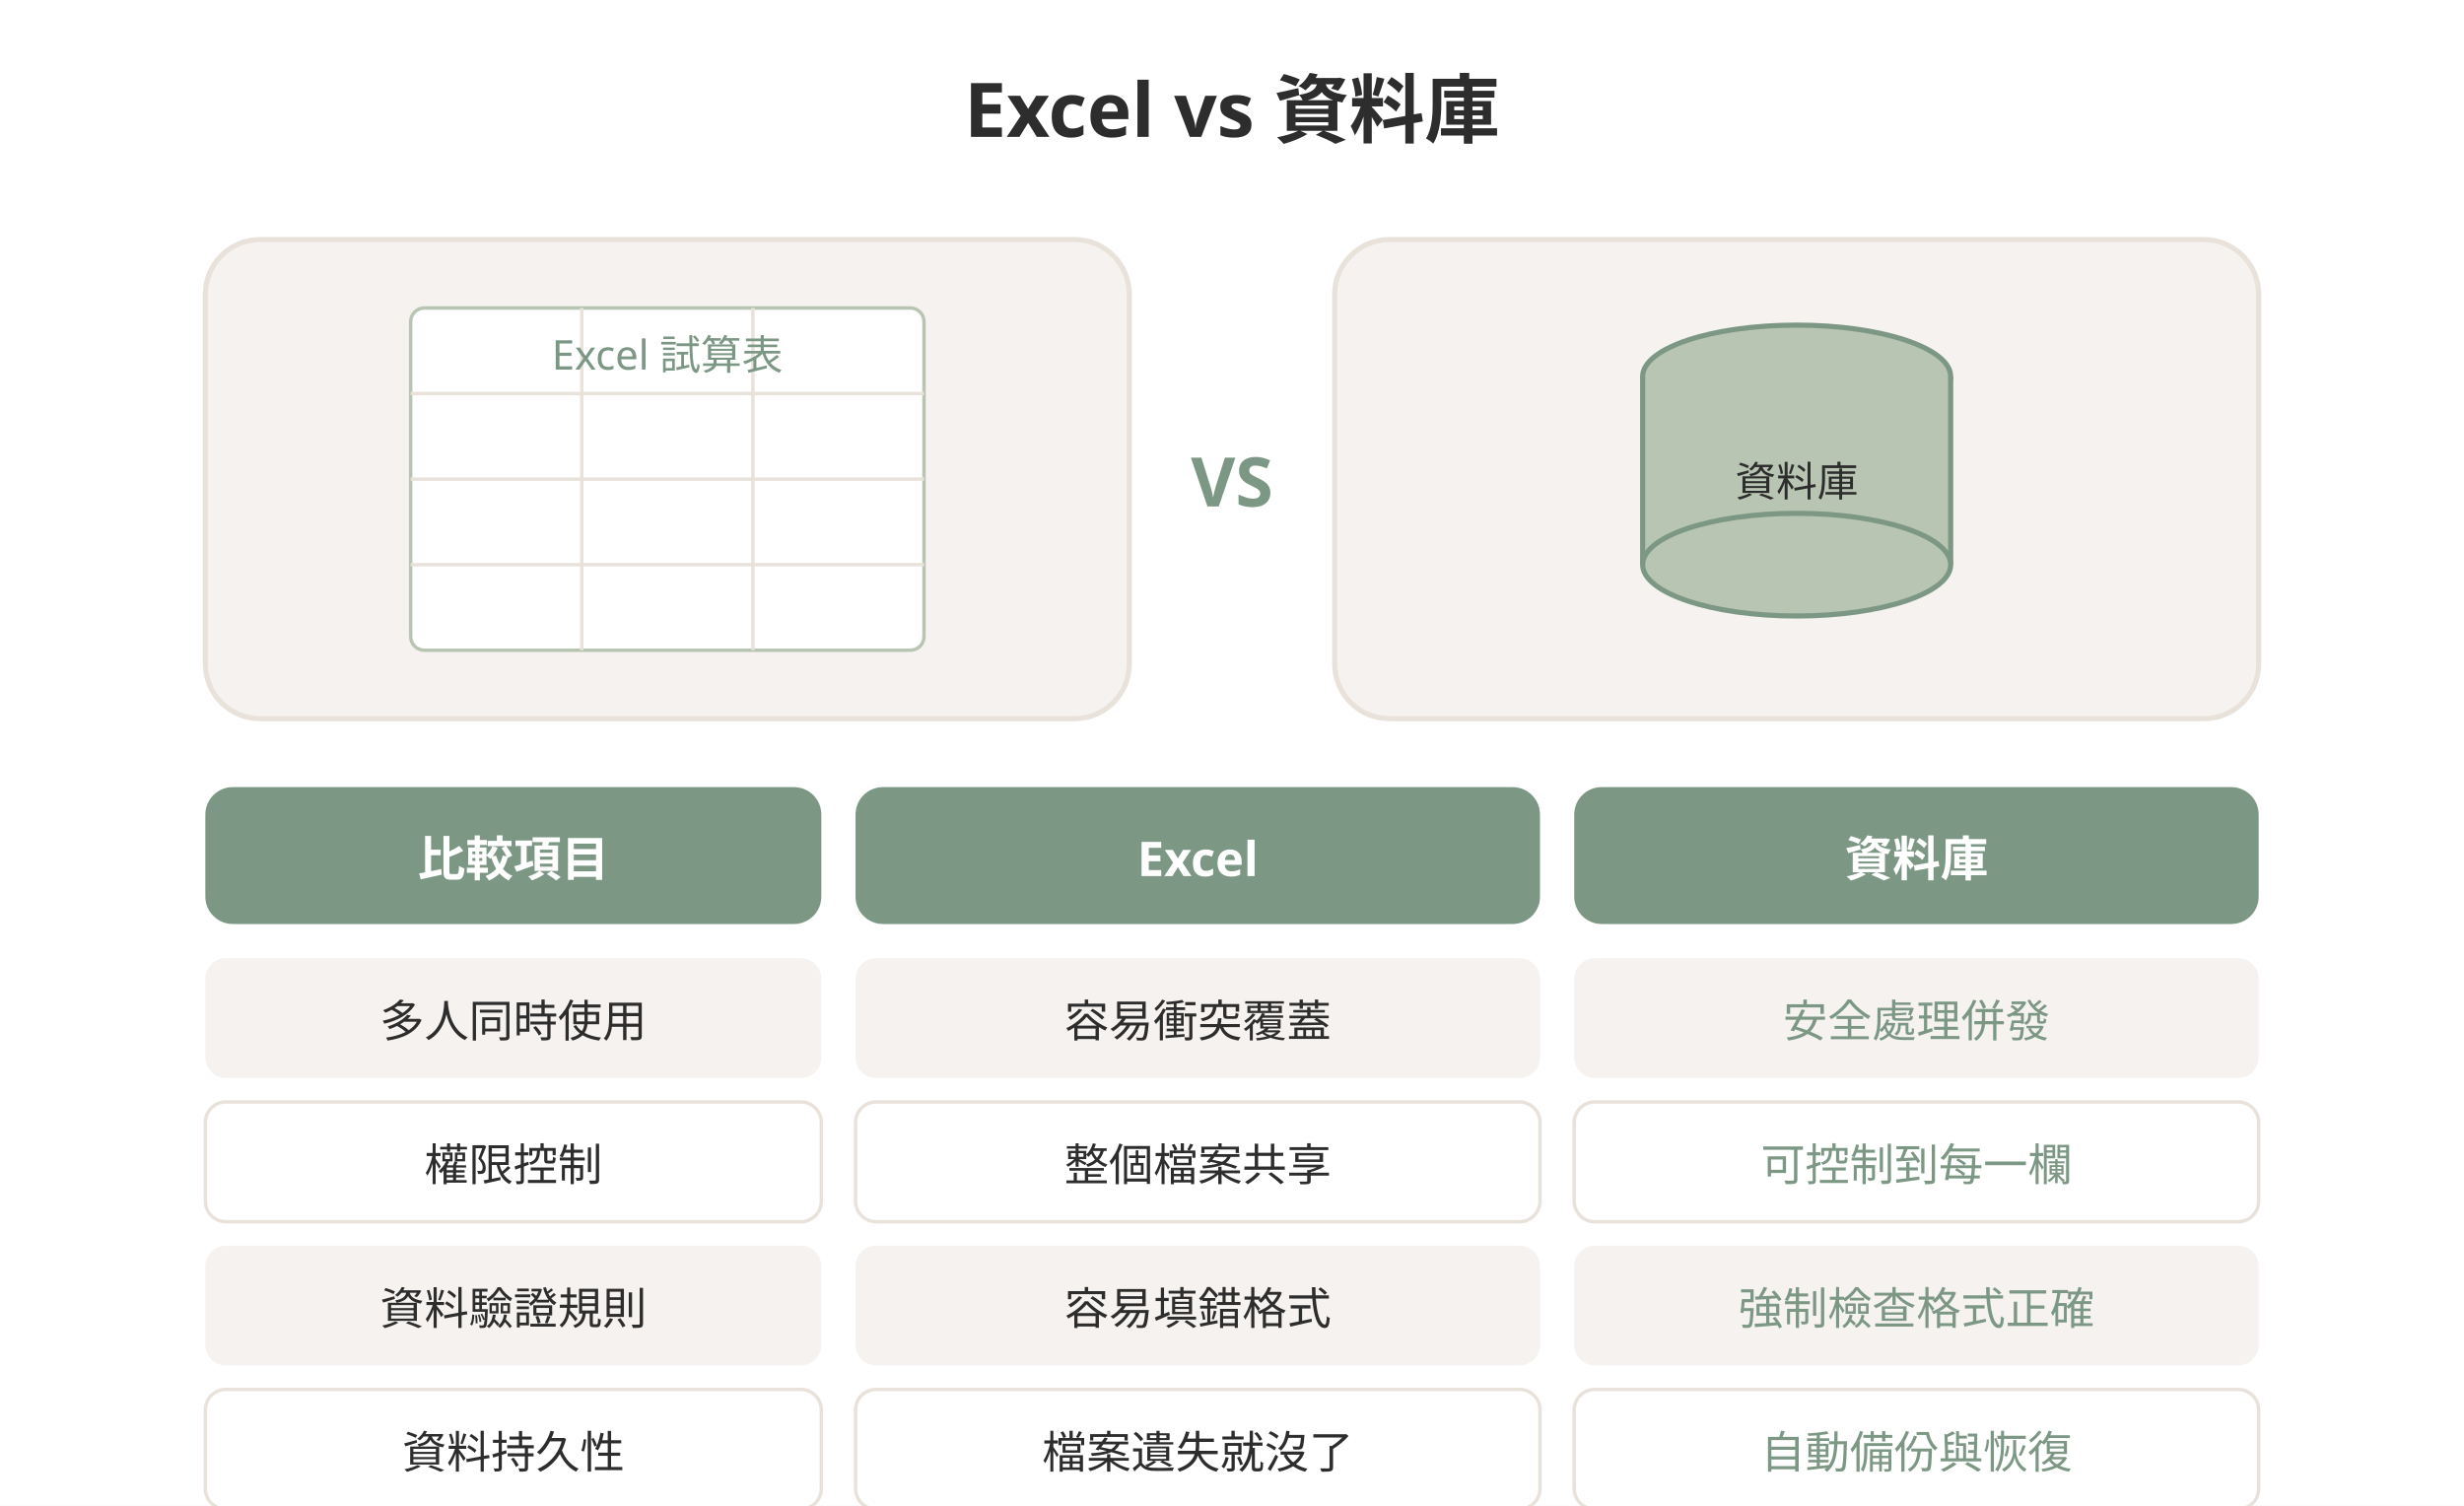
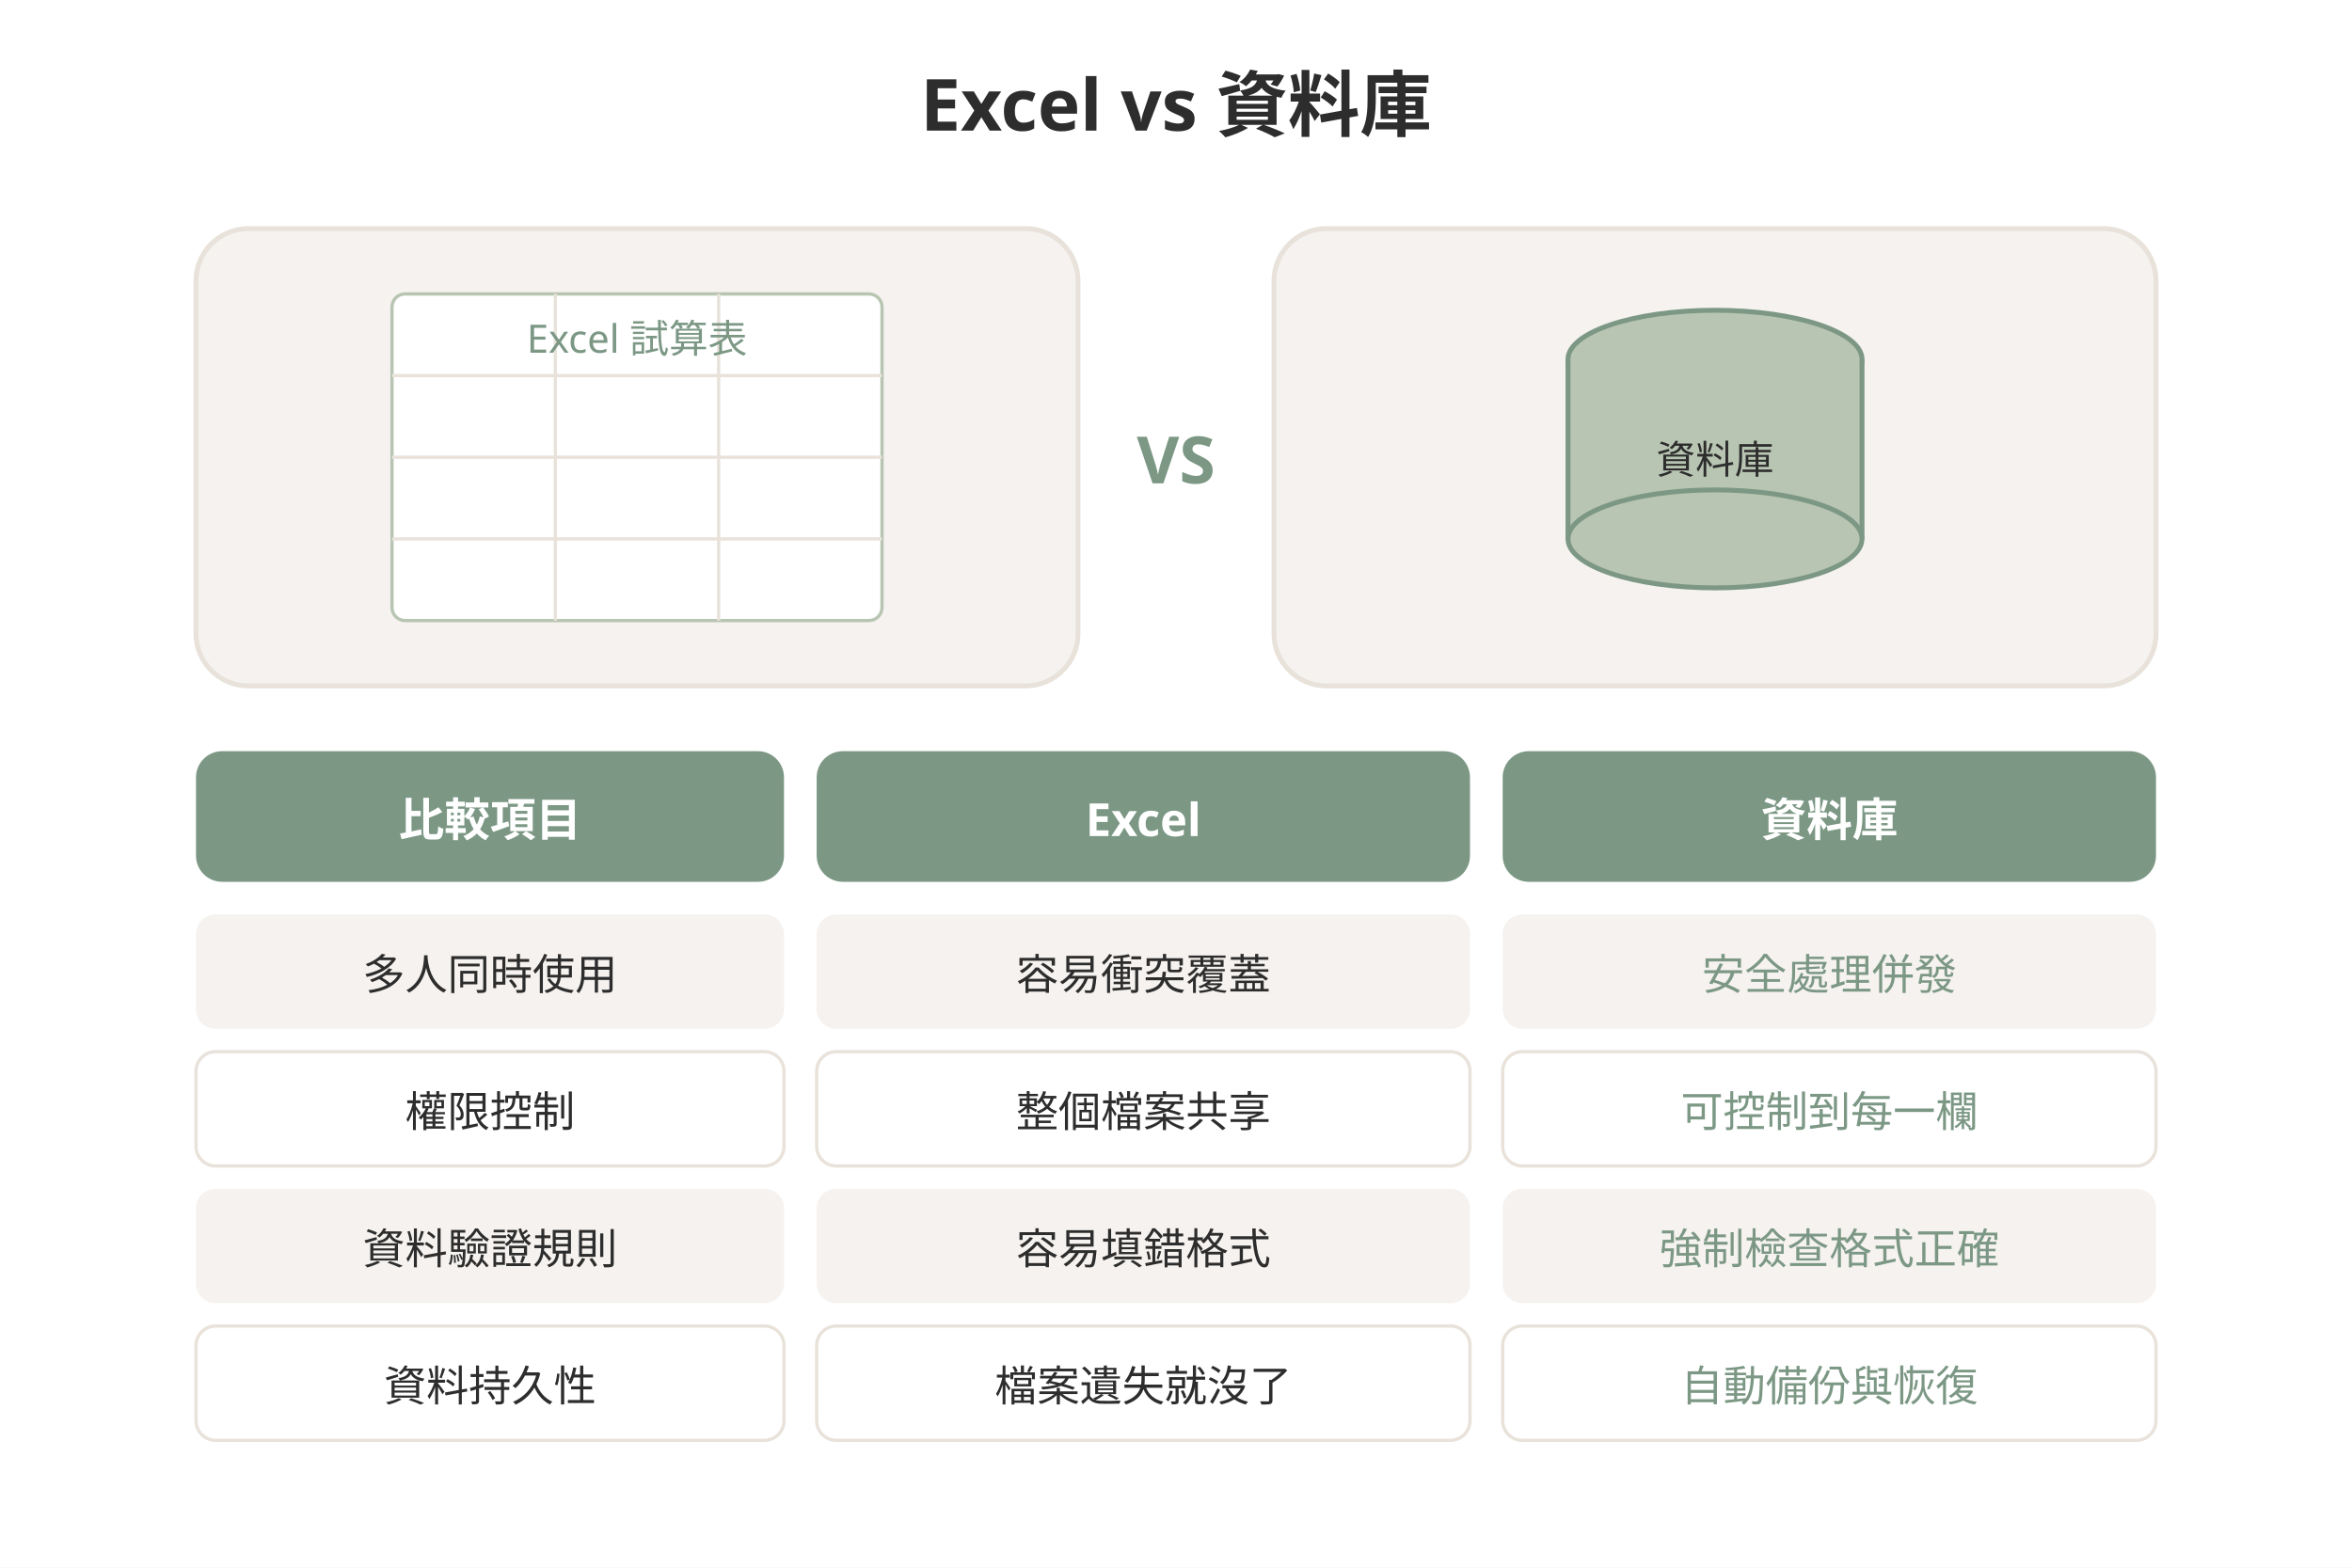
- <svg xmlns="http://www.w3.org/2000/svg" width="720" height="440" viewBox="0 0 720 440">
-   <rect width="720" height="440" fill="#FFFFFF" />
+ <svg xmlns="http://www.w3.org/2000/svg" width="720" height="480" viewBox="0 0 720 480">
+   <rect width="720" height="480" fill="#FFFFFF" />
  <text x="360" y="40" font-family="PingFang TC, Noto Sans TC, sans-serif" font-size="22" font-weight="bold" fill="#2D2D2D" text-anchor="middle">Excel vs 資料庫</text>
  <rect x="60" y="70" width="270" height="140" rx="16" fill="#F5F2EF" stroke="#E8E2DA" stroke-width="1.5" />
  <rect x="120" y="90" width="150" height="100" rx="4" fill="#FFFFFF" stroke="#B8C5B2" stroke-width="1" />
  <line x1="120" y1="115" x2="270" y2="115" stroke="#E8E2DA" stroke-width="1" />
  <line x1="120" y1="140" x2="270" y2="140" stroke="#E8E2DA" stroke-width="1" />
  <line x1="120" y1="165" x2="270" y2="165" stroke="#E8E2DA" stroke-width="1" />
  <line x1="170" y1="90" x2="170" y2="190" stroke="#E8E2DA" stroke-width="1" />
  <line x1="220" y1="90" x2="220" y2="190" stroke="#E8E2DA" stroke-width="1" />
  <text x="195" y="108" font-family="PingFang TC, Noto Sans TC, sans-serif" font-size="12" fill="#7C9885" text-anchor="middle">Excel 試算表</text>
  <rect x="390" y="70" width="270" height="140" rx="16" fill="#F5F2EF" stroke="#E8E2DA" stroke-width="1.5" />
  <ellipse cx="525" cy="110" rx="45" ry="15" fill="#B8C5B2" stroke="#7C9885" stroke-width="1.5" />
  <rect x="480" y="110" width="90" height="55" fill="#B8C5B2" stroke="none" />
  <line x1="480" y1="110" x2="480" y2="165" stroke="#7C9885" stroke-width="1.5" />
  <line x1="570" y1="110" x2="570" y2="165" stroke="#7C9885" stroke-width="1.5" />
  <ellipse cx="525" cy="165" rx="45" ry="15" fill="#B8C5B2" stroke="#7C9885" stroke-width="1.5" />
  <text x="525" y="145" font-family="PingFang TC, Noto Sans TC, sans-serif" font-size="12" fill="#2D2D2D" text-anchor="middle">資料庫</text>
  <text x="360" y="148" font-family="PingFang TC, Noto Sans TC, sans-serif" font-size="20" font-weight="bold" fill="#7C9885" text-anchor="middle">VS</text>
  <rect x="60" y="230" width="180" height="40" rx="8" fill="#7C9885" />
  <text x="150" y="256" font-family="PingFang TC, Noto Sans TC, sans-serif" font-size="14" font-weight="bold" fill="#FFFFFF" text-anchor="middle">比較項目</text>
  <rect x="250" y="230" width="200" height="40" rx="8" fill="#7C9885" />
  <text x="350" y="256" font-family="PingFang TC, Noto Sans TC, sans-serif" font-size="14" font-weight="bold" fill="#FFFFFF" text-anchor="middle">Excel</text>
  <rect x="460" y="230" width="200" height="40" rx="8" fill="#7C9885" />
  <text x="560" y="256" font-family="PingFang TC, Noto Sans TC, sans-serif" font-size="14" font-weight="bold" fill="#FFFFFF" text-anchor="middle">資料庫</text>
  <rect x="60" y="280" width="180" height="35" rx="6" fill="#F5F2EF" />
  <text x="150" y="303" font-family="PingFang TC, Noto Sans TC, sans-serif" font-size="13" fill="#2D2D2D" text-anchor="middle">多人同時使用</text>
  <rect x="250" y="280" width="200" height="35" rx="6" fill="#F5F2EF" />
  <text x="350" y="303" font-family="PingFang TC, Noto Sans TC, sans-serif" font-size="13" fill="#2D2D2D" text-anchor="middle">容易衝突覆蓋</text>
  <rect x="460" y="280" width="200" height="35" rx="6" fill="#F5F2EF" />
  <text x="560" y="303" font-family="PingFang TC, Noto Sans TC, sans-serif" font-size="13" fill="#7C9885" text-anchor="middle">安全處理併發</text>
  <rect x="60" y="322" width="180" height="35" rx="6" fill="#FFFFFF" stroke="#E8E2DA" stroke-width="1" />
  <text x="150" y="345" font-family="PingFang TC, Noto Sans TC, sans-serif" font-size="13" fill="#2D2D2D" text-anchor="middle">權限控制</text>
  <rect x="250" y="322" width="200" height="35" rx="6" fill="#FFFFFF" stroke="#E8E2DA" stroke-width="1" />
  <text x="350" y="345" font-family="PingFang TC, Noto Sans TC, sans-serif" font-size="13" fill="#2D2D2D" text-anchor="middle">整個檔案共享</text>
  <rect x="460" y="322" width="200" height="35" rx="6" fill="#FFFFFF" stroke="#E8E2DA" stroke-width="1" />
  <text x="560" y="345" font-family="PingFang TC, Noto Sans TC, sans-serif" font-size="13" fill="#7C9885" text-anchor="middle">可控制到每一欄</text>
  <rect x="60" y="364" width="180" height="35" rx="6" fill="#F5F2EF" />
  <text x="150" y="387" font-family="PingFang TC, Noto Sans TC, sans-serif" font-size="13" fill="#2D2D2D" text-anchor="middle">資料驗證規則</text>
  <rect x="250" y="364" width="200" height="35" rx="6" fill="#F5F2EF" />
  <text x="350" y="387" font-family="PingFang TC, Noto Sans TC, sans-serif" font-size="13" fill="#2D2D2D" text-anchor="middle">容易填錯格式</text>
  <rect x="460" y="364" width="200" height="35" rx="6" fill="#F5F2EF" />
  <text x="560" y="387" font-family="PingFang TC, Noto Sans TC, sans-serif" font-size="13" fill="#7C9885" text-anchor="middle">強制檢查格式正確</text>
  <rect x="60" y="406" width="180" height="35" rx="6" fill="#FFFFFF" stroke="#E8E2DA" stroke-width="1" />
  <text x="150" y="429" font-family="PingFang TC, Noto Sans TC, sans-serif" font-size="13" fill="#2D2D2D" text-anchor="middle">資料持久性</text>
  <rect x="250" y="406" width="200" height="35" rx="6" fill="#FFFFFF" stroke="#E8E2DA" stroke-width="1" />
  <text x="350" y="429" font-family="PingFang TC, Noto Sans TC, sans-serif" font-size="13" fill="#2D2D2D" text-anchor="middle">檔案遺失就沒了</text>
  <rect x="460" y="406" width="200" height="35" rx="6" fill="#FFFFFF" stroke="#E8E2DA" stroke-width="1" />
  <text x="560" y="429" font-family="PingFang TC, Noto Sans TC, sans-serif" font-size="13" fill="#7C9885" text-anchor="middle">自動備份與恢復</text>
</svg>
